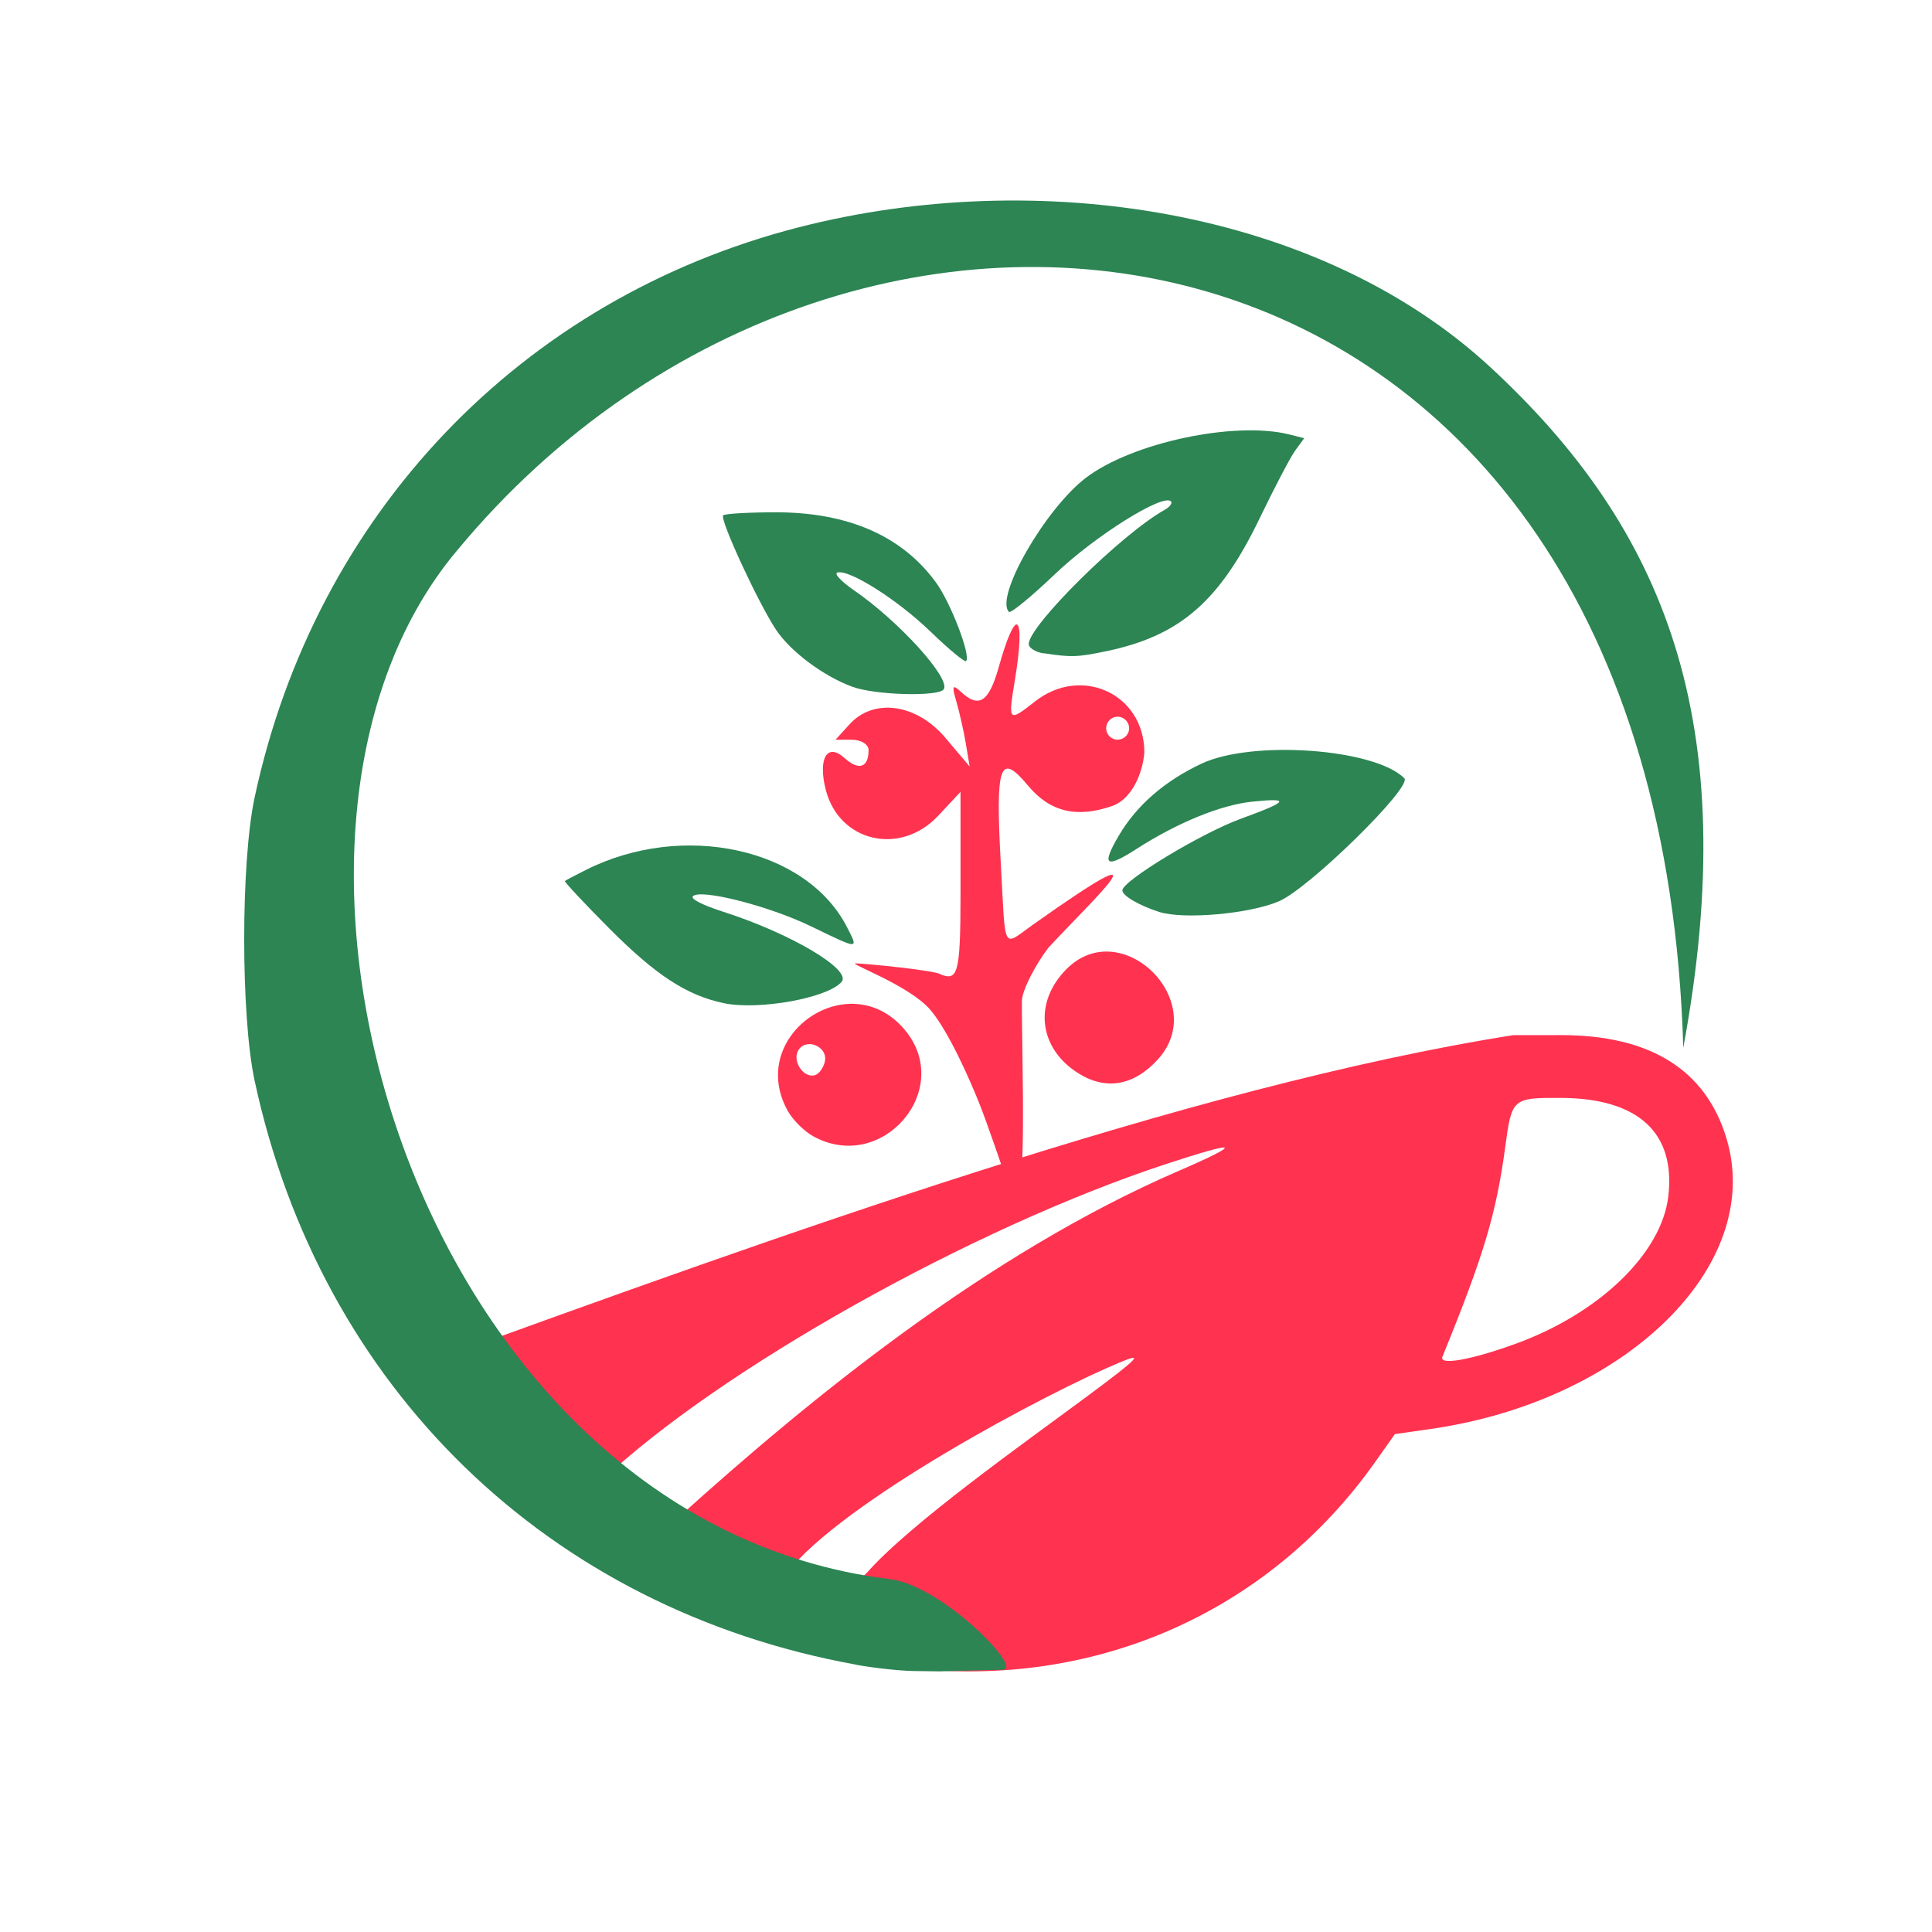
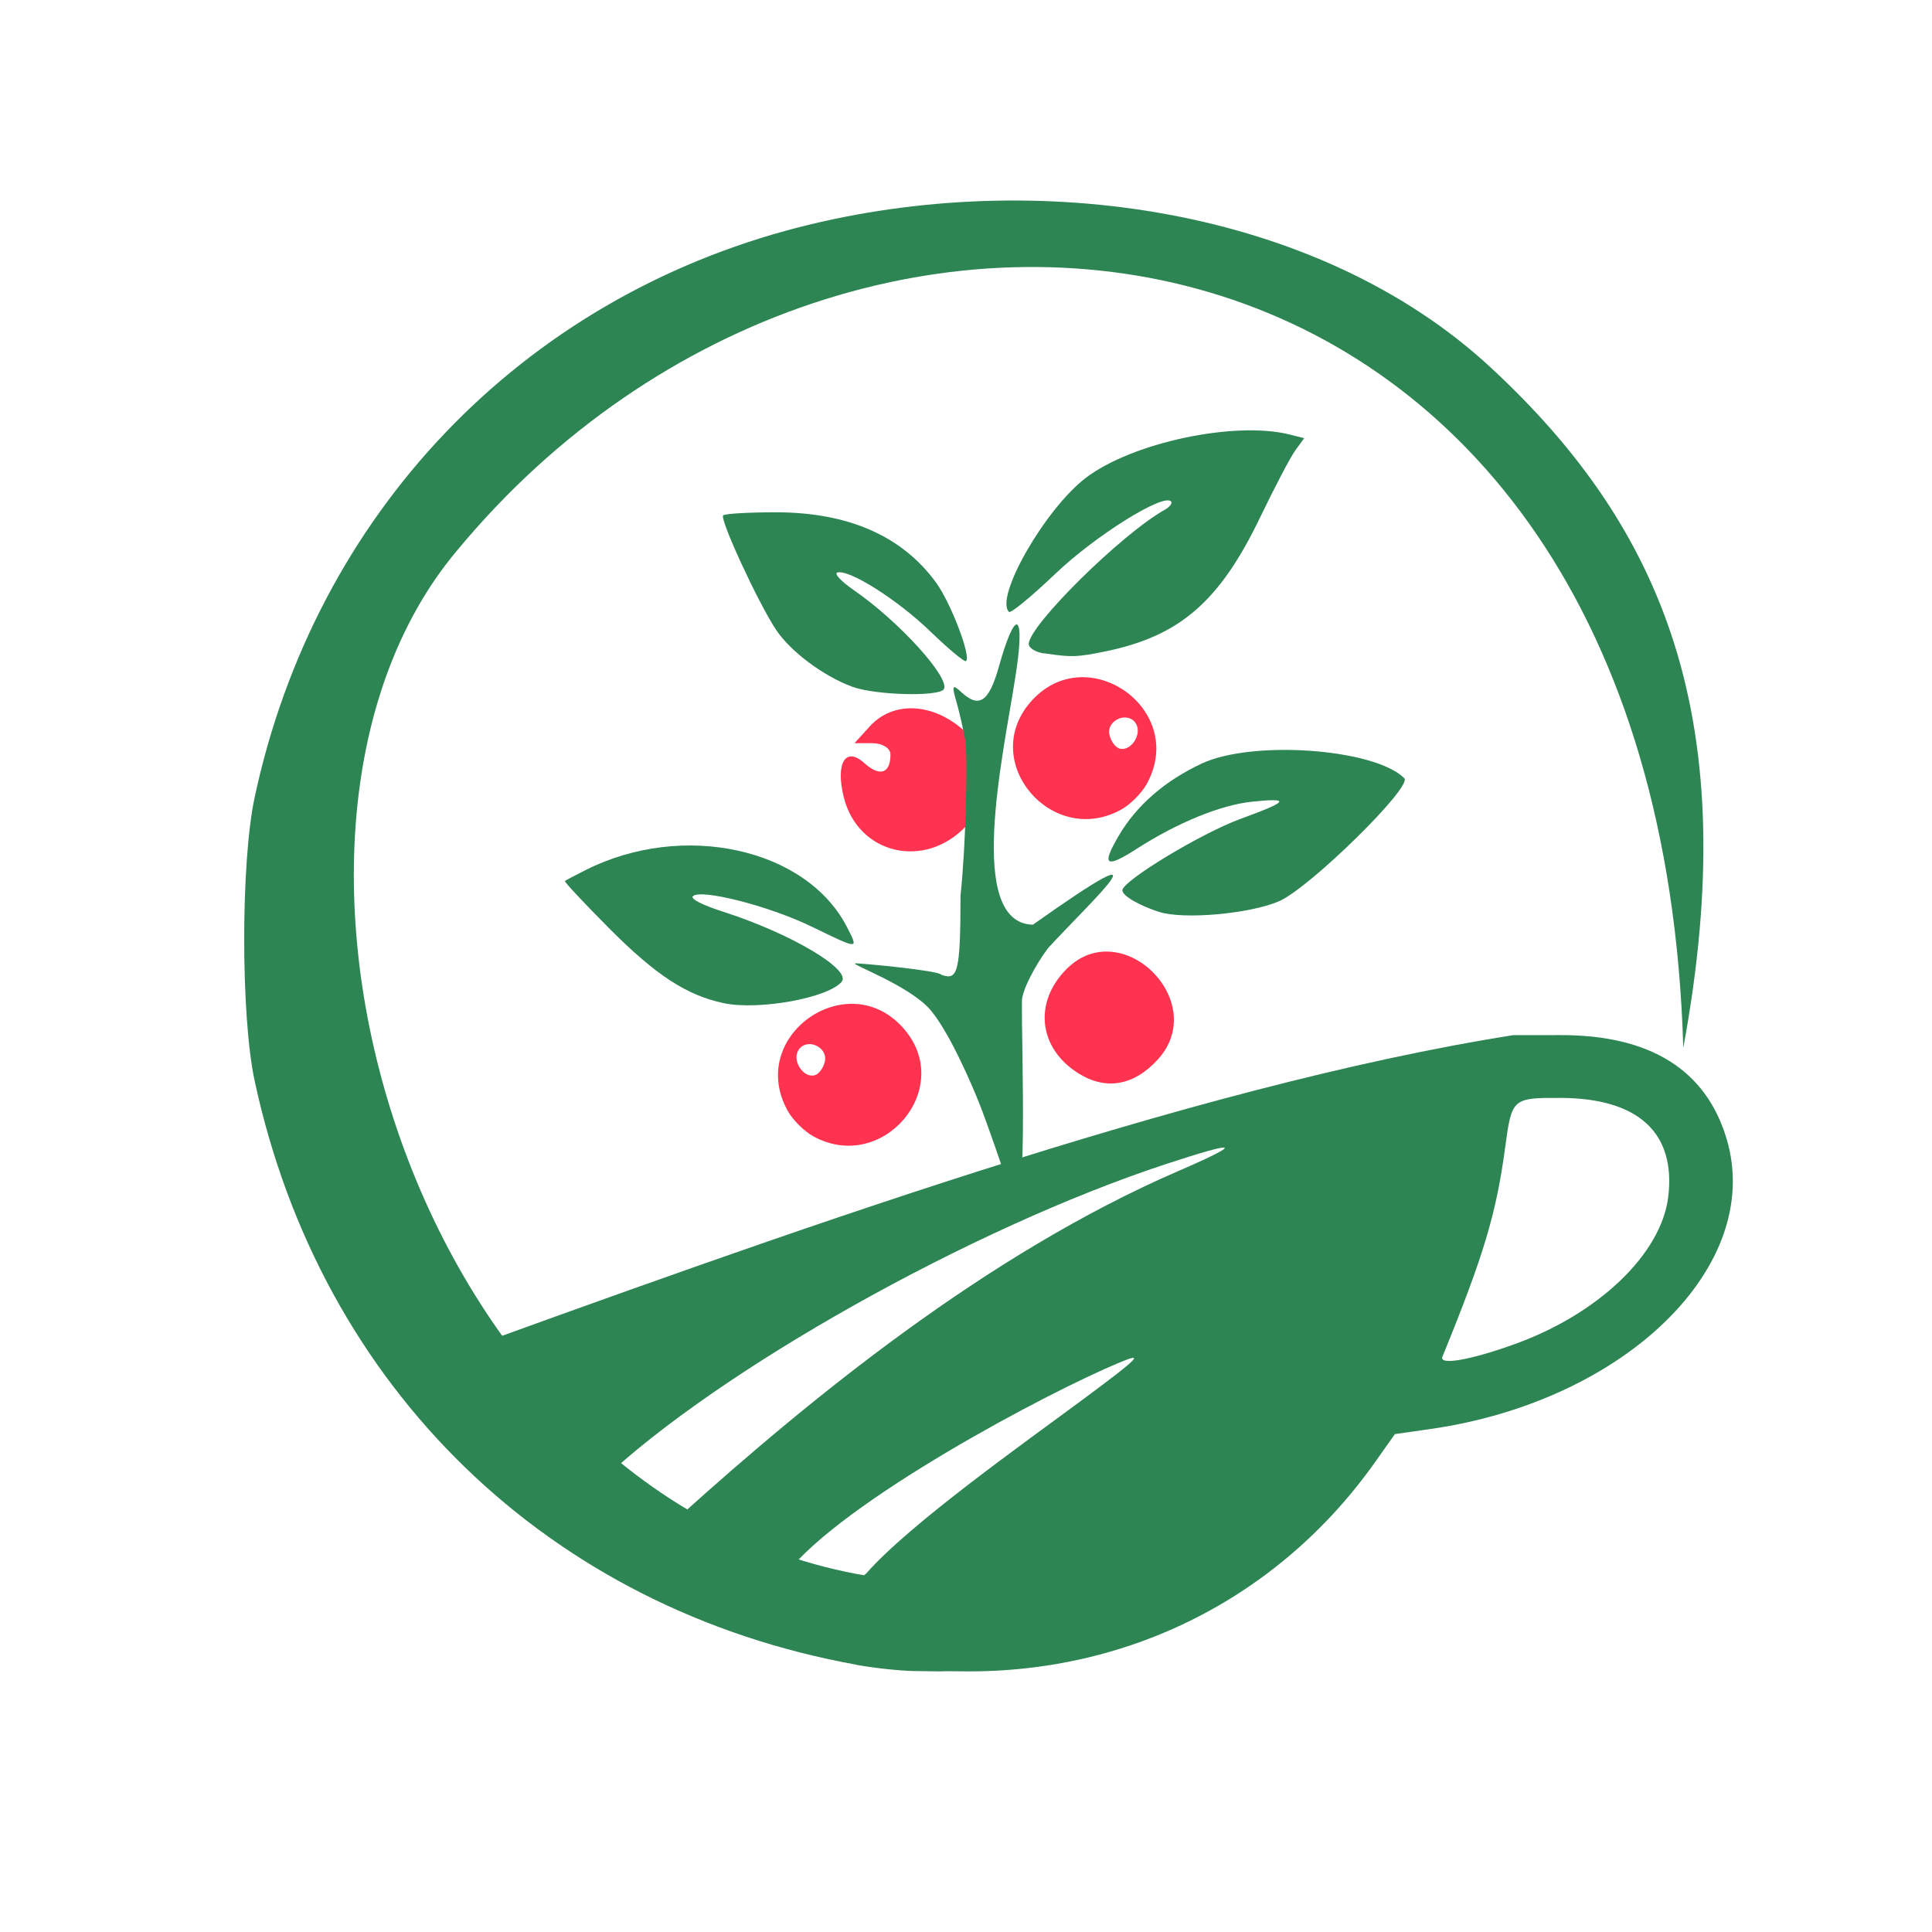
<svg xmlns="http://www.w3.org/2000/svg" version="1.1" id="svg2" width="100%" height="100%" viewBox="0 0 64 64" xml:space="preserve">
  <defs id="defs6" />
  <g id="g8" transform="matrix(2.573482,0,0,2.573482,-1047.78,-491.5244)" style="stroke-width:0.389">
    <g id="g16664" transform="matrix(0.8545586,0,0,0.8545586,61.58891,29.03458)" style="stroke-width:0.455">
-       <path id="path621" style="fill:#ff3250;fill-opacity:1;stroke:none;stroke-width:0.455;stroke-opacity:1" d="m 410.819,210.05 c 0.835,0.749 1.701,2.634 2.608,1.783 1.756,-1.665 5.575,-3.809 8.499,-4.771 0.556,-0.183 0.853,-0.265 0.887,-0.248 0.034,0.017 -0.193,0.134 -0.688,0.348 -2.914,1.26 -5.583,3.461 -7.498,5.185 -0.669,0.771 1.075,1.48 1.58,0.888 0.844,-1.094 3.933,-2.73 5.019,-3.183 0.38,-0.159 0.323,-0.09 -0.545,0.553 -0.868,0.644 -2.612,1.877 -3.261,2.618 -1.094,0.96 1.925,1.564 0.103,1.29 -2.899,-0.523 -5.337,-1.989 -7.048,-4.117 -0.011,0.013 -0.021,0.024 -0.032,0.036 1.921,2.344 4.739,3.941 7.741,4.232 2.761,0.268 5.319,-0.886 6.896,-3.113 l 0.299,-0.423 0.524,-0.075 c 2.949,-0.418 5.041,-2.462 4.473,-4.371 -0.309,-1.04 -1.151,-1.566 -2.5,-1.564 l -0.716,8.9e-4 c -4.891,0.773 -11.131,3.045 -16.343,4.931 z m 17.06,-3.986 c 1.167,0.005 1.732,0.525 1.618,1.486 -0.102,0.858 -1.041,1.762 -2.306,2.22 -0.673,0.243 -1.151,0.327 -1.096,0.192 0.623,-1.526 0.811,-2.154 0.946,-3.159 0.098,-0.733 0.109,-0.742 0.838,-0.739 z" />
      <path id="path16991" style="fill:#ff3250;fill-opacity:1;stroke:none;stroke-width:0.455;stroke-opacity:1" d="m 417.173,204.647 c -0.722,0.018 -1.39,0.799 -0.941,1.61 0.075,0.136 0.248,0.309 0.384,0.384 1.036,0.574 2.135,-0.705 1.379,-1.604 -0.209,-0.248 -0.461,-0.366 -0.715,-0.387 -0.036,-0.004 -0.071,-0.004 -0.107,-0.004 z m -0.609,0.606 c 0.126,0.004 0.258,0.111 0.23,0.256 -0.019,0.095 -0.085,0.19 -0.147,0.211 -0.172,0.057 -0.353,-0.212 -0.253,-0.375 0.029,-0.047 0.071,-0.075 0.117,-0.085 0.017,-0.004 0.035,-0.006 0.053,-0.006 z" />
      <path style="fill:#ff3250;fill-opacity:1;stroke:none;stroke-width:0.455;stroke-opacity:1" d="m 421.11,203.863 c -0.23,-0.021 -0.469,0.052 -0.676,0.259 -0.503,0.503 -0.423,1.197 0.18,1.573 0.415,0.259 0.835,0.184 1.195,-0.211 0.593,-0.651 -0.009,-1.558 -0.699,-1.621 z" id="path16987" />
      <path style="display:inline;fill:#2c8553;fill-opacity:1;stroke-width:0.455" d="m 420.091,199.369 c -0.125,-0.019 -0.227,-0.083 -0.227,-0.142 0,-0.277 1.398,-1.658 2.045,-2.02 0.08,-0.045 0.123,-0.102 0.097,-0.129 -0.121,-0.121 -1.146,0.522 -1.746,1.095 -0.356,0.34 -0.668,0.596 -0.694,0.57 -0.219,-0.219 0.541,-1.546 1.155,-2.017 0.695,-0.532 2.244,-0.862 3.071,-0.655 l 0.221,0.056 -0.133,0.182 c -0.073,0.1 -0.312,0.555 -0.531,1.01 -0.606,1.262 -1.204,1.783 -2.311,2.015 -0.441,0.092 -0.531,0.095 -0.947,0.032 z" id="path16968" />
      <path style="display:inline;fill:#2c8553;fill-opacity:1;stroke-width:0.455" d="m 417.209,199.872 c -0.439,-0.161 -0.936,-0.533 -1.154,-0.863 -0.272,-0.412 -0.85,-1.665 -0.794,-1.72 0.025,-0.025 0.382,-0.046 0.794,-0.046 1.091,0 1.905,0.358 2.415,1.062 0.221,0.306 0.526,1.103 0.45,1.179 -0.021,0.021 -0.262,-0.179 -0.536,-0.444 -0.497,-0.481 -1.233,-0.946 -1.405,-0.889 -0.05,0.017 0.064,0.137 0.253,0.267 0.675,0.465 1.455,1.324 1.352,1.49 -0.071,0.115 -1.031,0.09 -1.374,-0.036 z" id="path16966" />
      <path style="display:inline;fill:#2c8553;fill-opacity:1;stroke-width:0.455" d="m 421.828,203.263 c -0.307,-0.1 -0.554,-0.245 -0.554,-0.325 0,-0.143 1.188,-0.861 1.782,-1.078 0.724,-0.264 0.761,-0.319 0.171,-0.258 -0.47,0.049 -1.121,0.314 -1.737,0.71 -0.471,0.302 -0.535,0.254 -0.269,-0.2 0.266,-0.453 0.691,-0.823 1.245,-1.083 0.767,-0.36 2.608,-0.227 3.055,0.22 0.127,0.127 -1.427,1.653 -1.886,1.852 -0.44,0.191 -1.442,0.28 -1.808,0.161 z" id="path16964" />
      <path style="display:inline;fill:#2c8553;fill-opacity:1;stroke-width:0.455" d="m 415.271,204.637 c -0.559,-0.117 -1.026,-0.422 -1.73,-1.13 -0.377,-0.379 -0.676,-0.699 -0.664,-0.71 0.012,-0.011 0.154,-0.086 0.314,-0.166 1.464,-0.738 3.329,-0.329 3.937,0.864 0.173,0.339 0.188,0.339 -0.547,-0.017 -0.632,-0.306 -1.66,-0.568 -1.776,-0.452 -0.04,0.04 0.141,0.132 0.457,0.234 1.011,0.324 1.936,0.871 1.784,1.054 -0.203,0.244 -1.246,0.434 -1.776,0.323 z" id="path16962" />
+       <g id="g418" transform="matrix(0.06135803,0,0,0.06135803,407.056,180.2705)" style="stroke-width:7.411" />
+       <path id="path621" style="fill:#2c8553;fill-opacity:1;stroke:none;stroke-width:0.455;stroke-opacity:1" d="m 410.819,210.05 c 0.835,0.749 1.701,2.634 2.608,1.783 1.756,-1.665 5.575,-3.809 8.499,-4.771 0.556,-0.183 0.853,-0.265 0.887,-0.248 0.034,0.017 -0.193,0.134 -0.688,0.348 -2.914,1.26 -5.583,3.461 -7.498,5.185 -0.669,0.771 1.075,1.48 1.58,0.888 0.844,-1.094 3.933,-2.73 5.019,-3.183 0.38,-0.159 0.323,-0.09 -0.545,0.553 -0.868,0.644 -2.612,1.877 -3.261,2.618 -1.094,0.96 1.925,1.564 0.103,1.29 -2.899,-0.523 -5.337,-1.989 -7.048,-4.117 -0.011,0.013 -0.021,0.024 -0.032,0.036 1.921,2.344 4.739,3.941 7.741,4.232 2.761,0.268 5.319,-0.886 6.896,-3.113 l 0.299,-0.423 0.524,-0.075 c 2.949,-0.418 5.041,-2.462 4.473,-4.371 -0.309,-1.04 -1.151,-1.566 -2.5,-1.564 l -0.716,8.9e-4 c -4.891,0.773 -11.131,3.045 -16.343,4.931 z m 17.06,-3.986 c 1.167,0.005 1.732,0.525 1.618,1.486 -0.102,0.858 -1.041,1.762 -2.306,2.22 -0.673,0.243 -1.151,0.327 -1.096,0.192 0.623,-1.526 0.811,-2.154 0.946,-3.159 0.098,-0.733 0.109,-0.742 0.838,-0.739 z" />
      <path style="display:inline;fill:#2c8553;fill-opacity:1;stroke-width:0.455" d="m 417.269,214.602 c -4.64,-0.838 -8.072,-4.168 -9.066,-8.798 -0.209,-0.974 -0.209,-3.287 -1.3e-4,-4.264 0.913,-4.27 4.014,-7.519 8.2,-8.591 3.574,-0.915 7.824,-0.294 10.424,2.117 2.602,2.413 3.81,5.311 2.896,10.244 -0.378,-13.144 -12.497,-14.707 -18.47,-7.492 -3.656,4.343 -0.617,14.61 6.506,15.493 0.784,0.082 2.029,1.357 1.719,1.366 l -0.957,0.025 -0.383,-0.005 c -0.211,-0.003 -0.601,-0.045 -0.868,-0.093 z" id="path619" />
-       <g id="g418" transform="matrix(0.06135803,0,0,0.06135803,407.056,180.2705)" style="stroke-width:7.411" />
-       <path d="m 419.681,198.932 c -0.053,0.003 -0.148,0.211 -0.267,0.636 -0.15,0.535 -0.299,0.633 -0.572,0.379 -0.127,-0.119 -0.139,-0.093 -0.069,0.145 0.046,0.159 0.111,0.444 0.143,0.635 l 0.058,0.346 -0.366,-0.433 c -0.436,-0.516 -1.081,-0.605 -1.446,-0.201 l -0.209,0.23 h 0.248 c 0.137,0 0.25,0.07 0.25,0.155 0,0.267 -0.148,0.315 -0.364,0.119 -0.259,-0.234 -0.4,0.006 -0.282,0.475 0.199,0.792 1.124,1.007 1.696,0.395 l 0.335,-0.359 v 1.564 c 0,1.181 -0.047,1.277 -0.289,1.191 -0.04,-0.065 -1.193,-0.172 -1.291,-0.172 -0.119,0 0.817,0.332 1.132,0.708 0.282,0.337 0.612,1.101 0.731,1.402 0.12,0.301 0.336,0.937 0.466,1.314 0.281,0.812 0.168,-2.16 0.176,-2.858 0.002,-0.163 0.206,-0.547 0.395,-0.797 0.663,-0.721 1.93,-1.88 -0.23,-0.351 -0.469,0.334 -0.408,0.429 -0.483,-0.919 -0.083,-1.497 -0.016,-1.688 0.409,-1.177 0.332,0.398 0.733,0.494 1.268,0.308 0.297,-0.103 0.461,-0.494 0.485,-0.807 0,-0.878 -0.946,-1.319 -1.648,-0.767 -0.399,0.314 -0.406,0.307 -0.303,-0.317 0.084,-0.51 0.089,-0.795 0.04,-0.836 v -0.002 c -0.003,-0.003 -0.009,-0.006 -0.015,-0.006 z m 1.521,1.39 c 0.095,0 0.174,0.079 0.174,0.174 0,0.095 -0.079,0.172 -0.174,0.172 -0.095,0 -0.172,-0.077 -0.172,-0.172 0,-0.095 0.077,-0.174 0.172,-0.174 z" style="fill:#ff3250;fill-opacity:1;stroke:none;stroke-width:0.455;stroke-opacity:1" id="path17087" />
+       <path id="path1625" style="fill:#ff3250;fill-opacity:1;stroke:none;stroke-width:0.455;stroke-opacity:1" d="m 420.699,199.727 c 0.722,0.018 1.39,0.799 0.941,1.61 -0.075,0.136 -0.248,0.309 -0.384,0.384 -1.036,0.574 -2.135,-0.705 -1.379,-1.604 0.209,-0.248 0.461,-0.366 0.715,-0.387 0.036,-0.004 0.071,-0.004 0.107,-0.004 z m 0.609,0.606 c -0.126,0.004 -0.258,0.111 -0.23,0.256 0.019,0.095 0.085,0.19 0.147,0.211 0.172,0.057 0.353,-0.212 0.253,-0.375 -0.029,-0.047 -0.071,-0.075 -0.117,-0.085 -0.017,-0.004 -0.035,-0.006 -0.053,-0.006 z" />
+       <path d="m 419.041,200.689 c -0.475,-0.561 -1.177,-0.658 -1.574,-0.219 l -0.228,0.251 h 0.27 c 0.149,0 0.272,0.076 0.272,0.168 0,0.29 -0.161,0.343 -0.396,0.13 -0.282,-0.255 -0.435,0.006 -0.307,0.517 0.216,0.862 1.223,1.096 1.846,0.429" style="fill:#ff3250;fill-opacity:1;stroke:none;stroke-width:0.455;stroke-opacity:1" id="path1635" />
+       <path d="m 419.681,198.932 c -0.053,0.003 -0.148,0.211 -0.267,0.636 -0.15,0.535 -0.299,0.633 -0.572,0.379 -0.127,-0.119 -0.139,-0.093 -0.069,0.145 0.046,0.159 0.111,0.444 0.143,0.635 0.022,0.368 0.003,1.497 -0.08,2.291 0,1.181 -0.047,1.277 -0.289,1.191 -0.04,-0.065 -1.193,-0.172 -1.291,-0.172 -0.119,0 0.817,0.332 1.132,0.708 0.282,0.337 0.612,1.101 0.731,1.402 0.12,0.301 0.336,0.937 0.466,1.314 0.281,0.812 0.168,-2.16 0.176,-2.858 0.002,-0.163 0.206,-0.547 0.395,-0.797 0.663,-0.721 1.93,-1.88 -0.23,-0.351 -1.01,-0.025 -0.453,-2.527 -0.272,-3.68 0.084,-0.51 0.089,-0.795 0.04,-0.836 v -0.002 c -0.003,-0.003 -0.009,-0.006 -0.015,-0.006 z" style="fill:#2c8553;fill-opacity:1;stroke:none;stroke-width:0.455;stroke-opacity:1" id="path17087" />
    </g>
  </g>
</svg>
